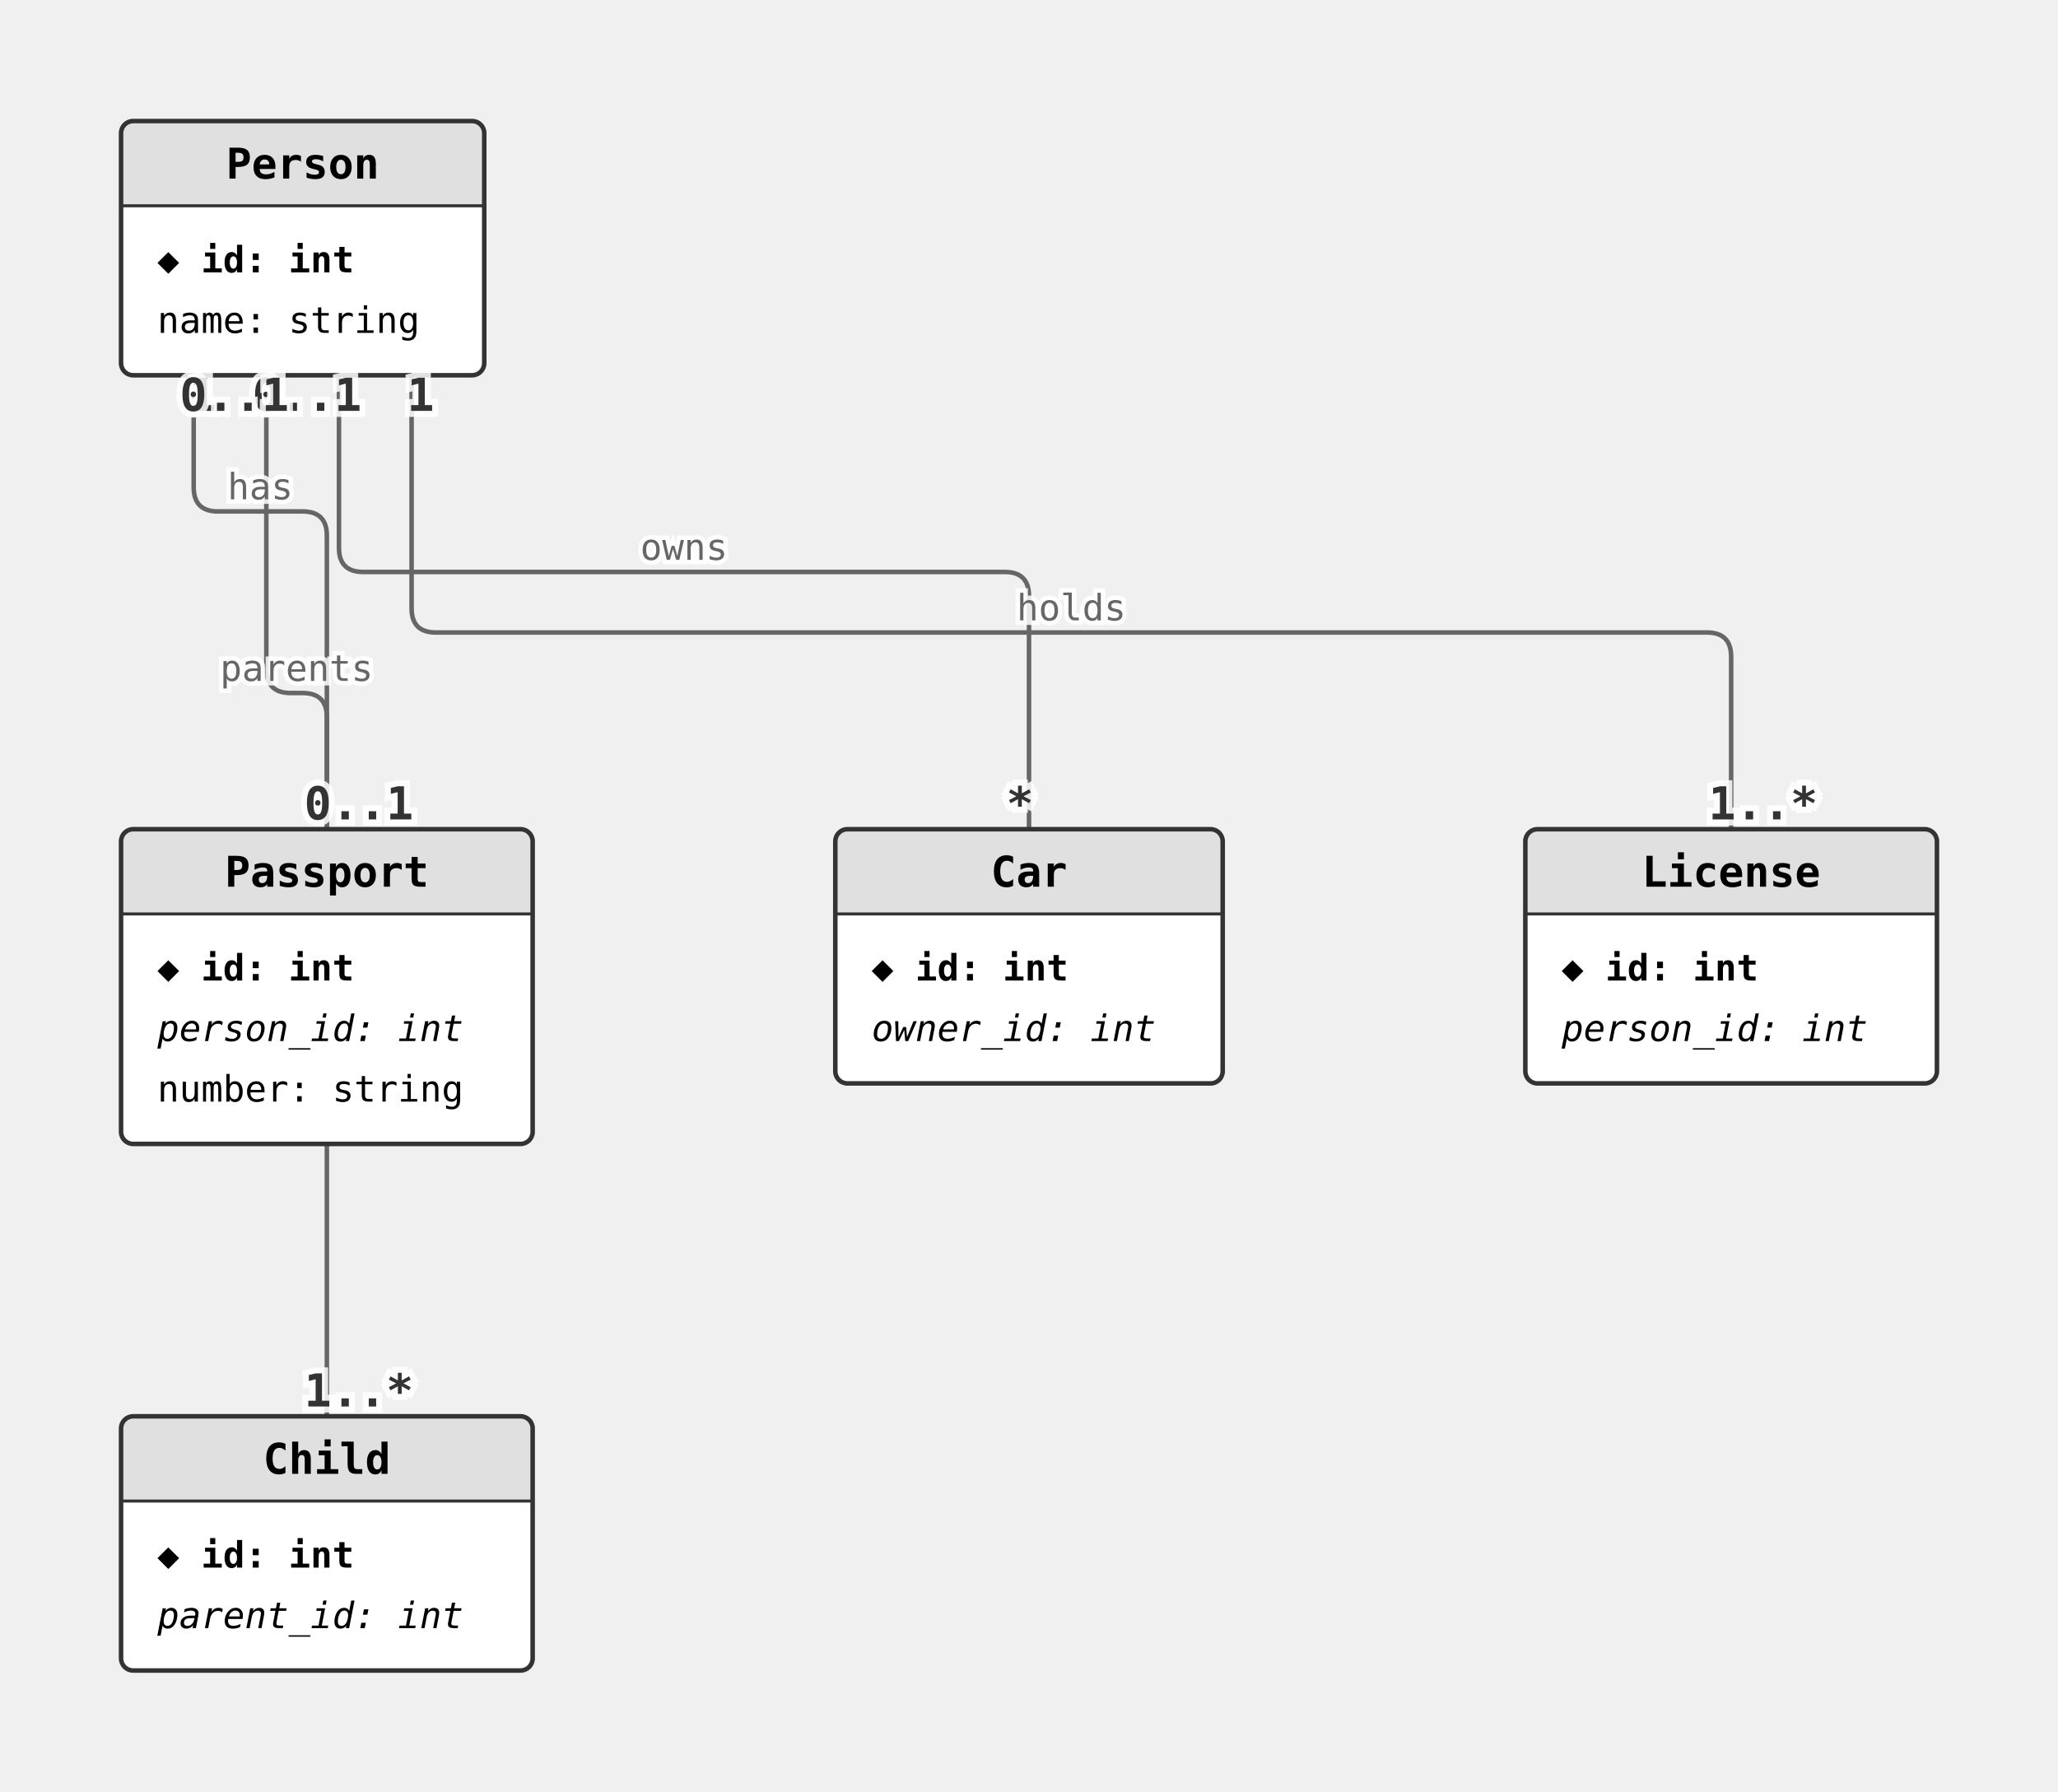
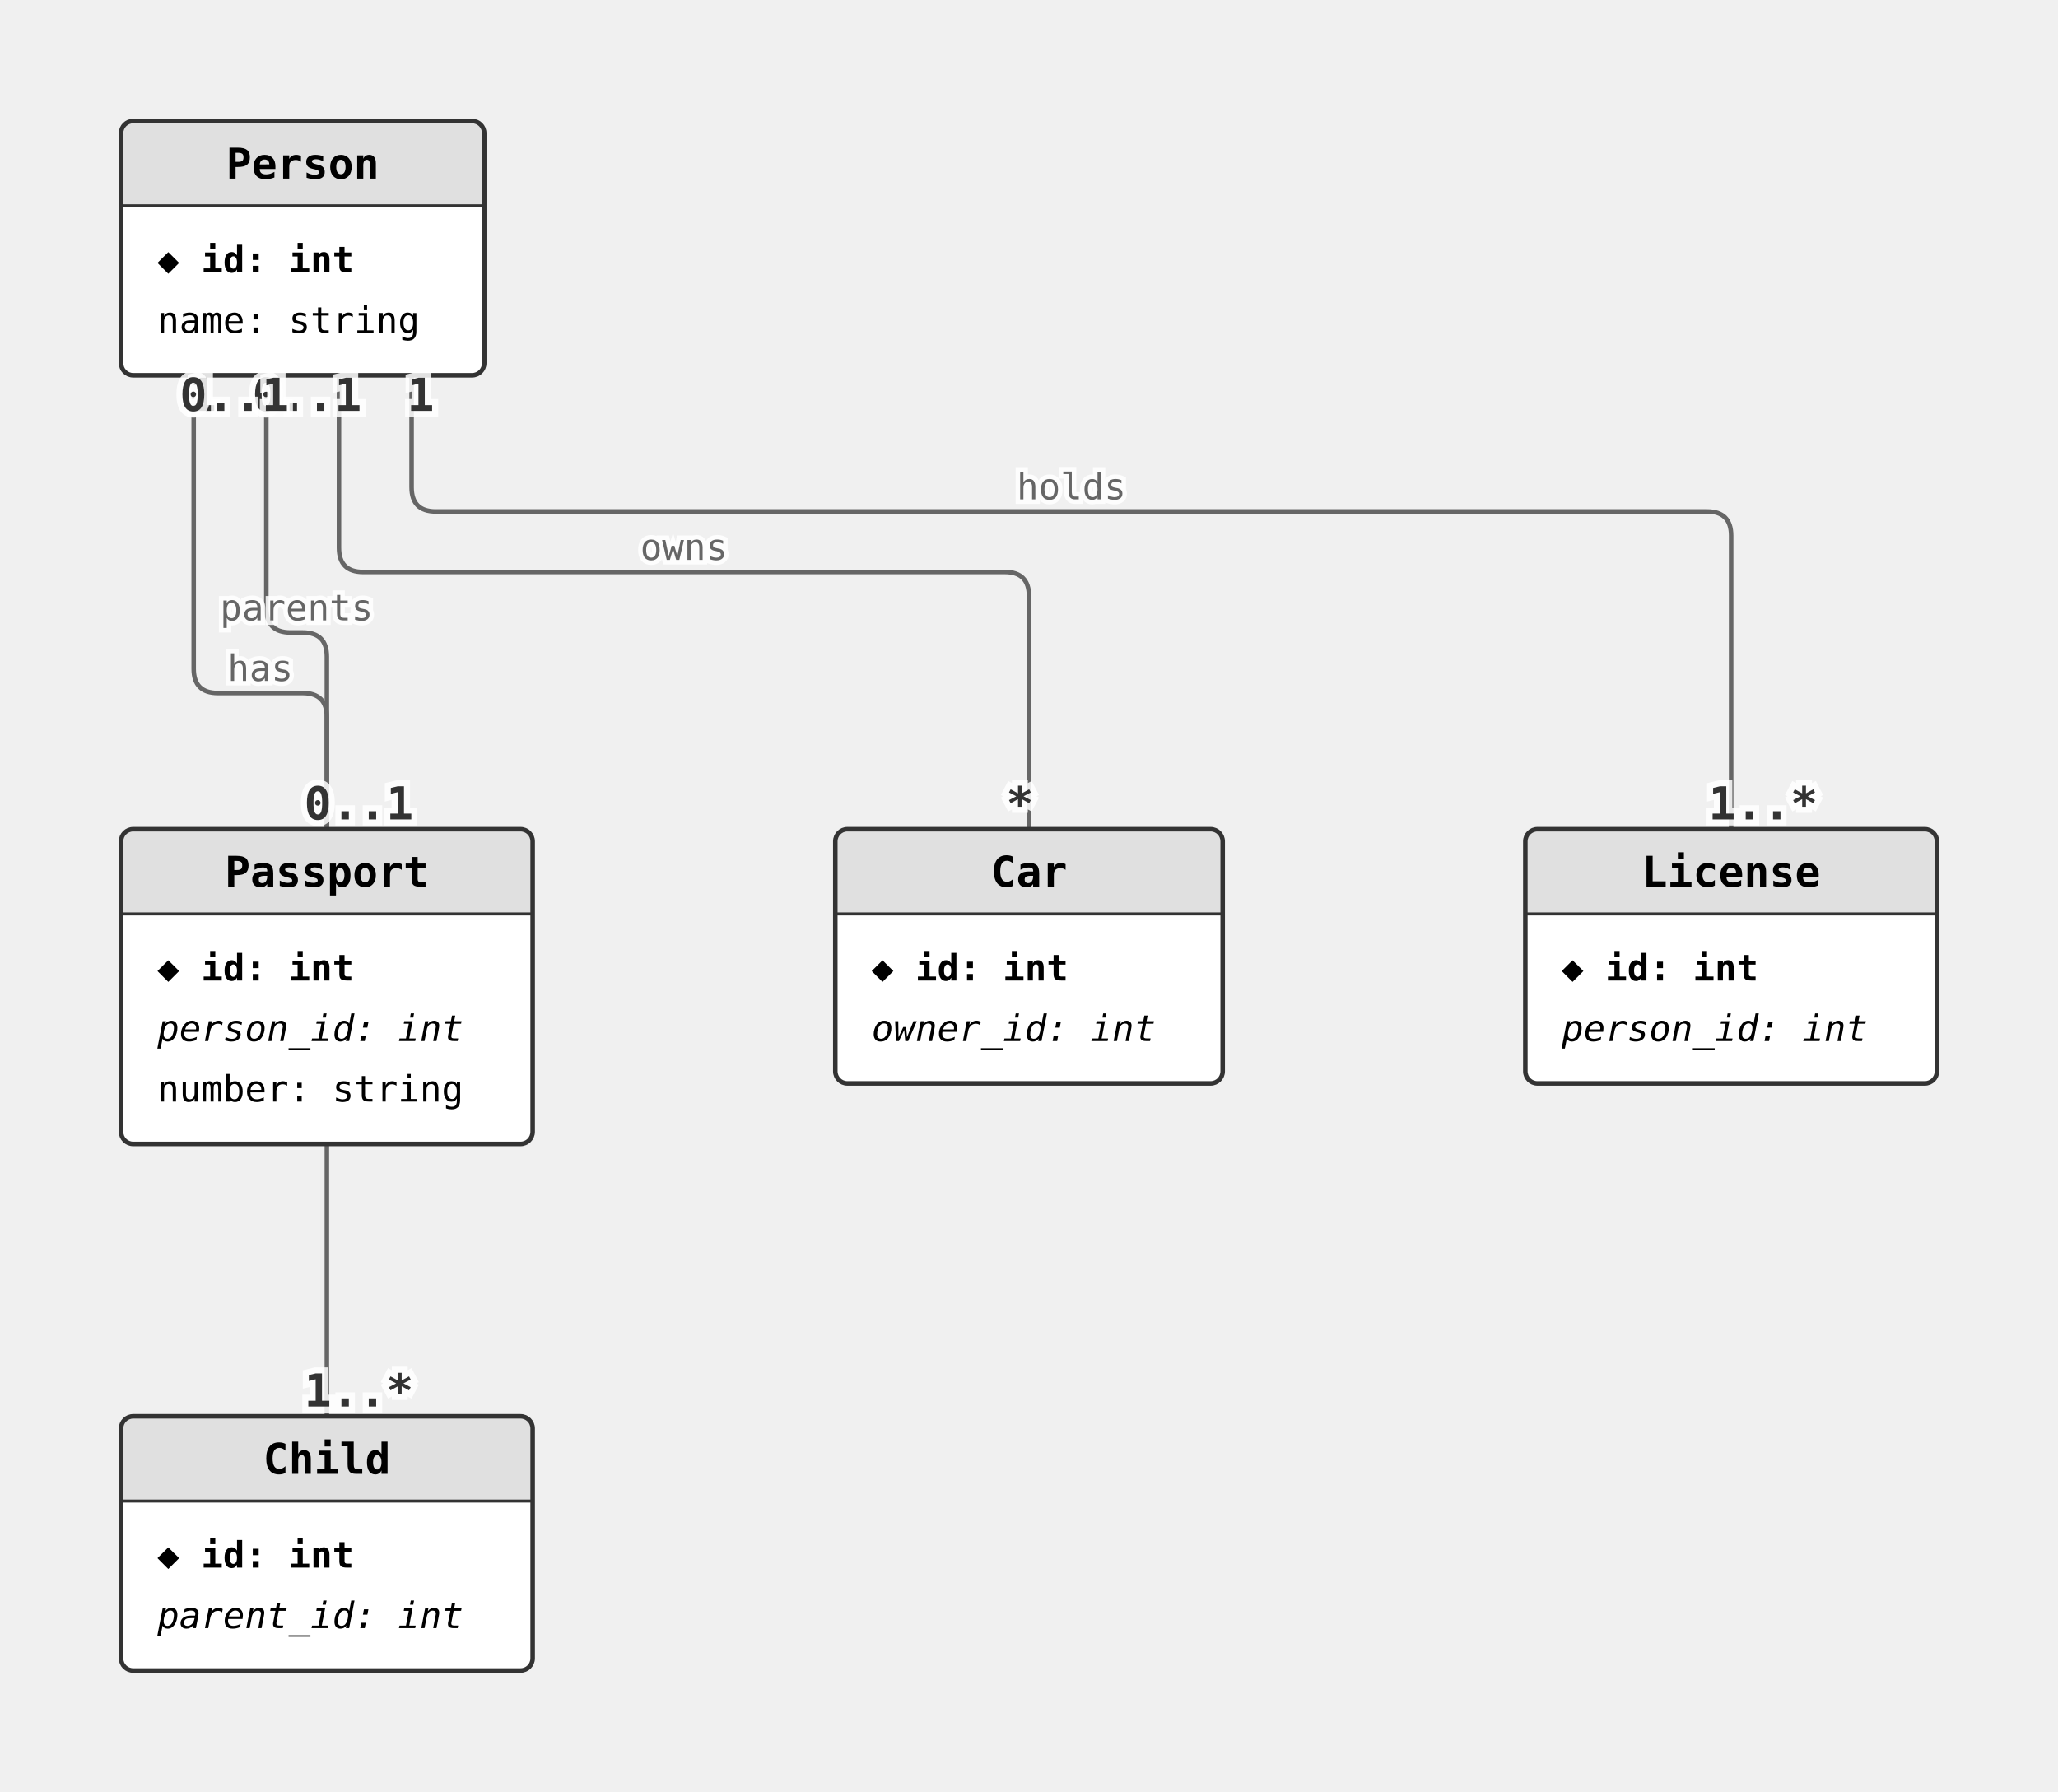
<svg xmlns="http://www.w3.org/2000/svg" width="680" height="592" viewBox="0 0 680 592">
  <style>
  .entity-bg { fill: #fff; }
  .entity-header { fill: #e0e0e0; }
  .entity-border { fill: none; stroke: #333; stroke-width: 1.5; }
  .entity-name { font-family: monospace; font-size: 14px; font-weight: bold; }
  .column-text { font-family: monospace; font-size: 12px; }
  .pk { font-weight: bold; }
  .fk { font-style: italic; }
  .edge { stroke: #666; stroke-width: 1.5; fill: none; }
  .edge-label { font-family: monospace; font-size: 12px; fill: #666; paint-order: stroke; stroke: rgba(255,255,255,0.85); stroke-width: 3px; }
  .cardinality { font-family: monospace; font-size: 15px; font-weight: bold; fill: #333; paint-order: stroke; stroke: rgba(255,255,255,0.85); stroke-width: 4px; }
</style>
-   <path class="edge" d="M 64 124 L 64 161 Q 64 169 72 169 L 100 169 Q 108 169 108 177 L 108 274" />
+   <path class="edge" d="M 64 124 L 64 221 Q 64 229 72 229 L 100 229 Q 108 229 108 237 L 108 274" />
  <path class="edge" d="M 112 124 L 112 181 Q 112 189 120 189 L 332 189 Q 340 189 340 197 L 340 274" />
-   <path class="edge" d="M 136 124 L 136 201 Q 136 209 144 209 L 564 209 Q 572 209 572 217 L 572 274" />
-   <path class="edge" d="M 88 124 L 88 221 Q 88 229 96 229 L 100 229 Q 108 229 108 237 L 108 468" />
+   <path class="edge" d="M 136 124 L 136 161 Q 136 169 144 169 L 564 169 Q 572 169 572 177 L 572 274" />
+   <path class="edge" d="M 88 124 L 88 201 Q 88 209 96 209 L 100 209 Q 108 209 108 217 L 108 468" />
  <rect class="entity-bg" x="40" y="40" width="120" height="84" rx="4" />
  <rect class="entity-header" x="40" y="40" width="120" height="28" rx="4" />
  <rect class="entity-header" x="40" y="64" width="120" height="4" />
  <text class="entity-name" x="100" y="59" text-anchor="middle">Person</text>
  <line x1="40" y1="68" x2="160" y2="68" stroke="#333" stroke-width="1" />
  <text class="column-text pk" x="52" y="90">◆ id: int</text>
  <text class="column-text" x="52" y="110">  name: string</text>
  <rect class="entity-border" x="40" y="40" width="120" height="84" rx="4" />
  <rect class="entity-bg" x="40" y="274" width="136" height="104" rx="4" />
  <rect class="entity-header" x="40" y="274" width="136" height="28" rx="4" />
  <rect class="entity-header" x="40" y="298" width="136" height="4" />
  <text class="entity-name" x="108" y="293" text-anchor="middle">Passport</text>
  <line x1="40" y1="302" x2="176" y2="302" stroke="#333" stroke-width="1" />
  <text class="column-text pk" x="52" y="324">◆ id: int</text>
  <text class="column-text fk" x="52" y="344">  person_id: int</text>
  <text class="column-text" x="52" y="364">  number: string</text>
  <rect class="entity-border" x="40" y="274" width="136" height="104" rx="4" />
  <rect class="entity-bg" x="276" y="274" width="128" height="84" rx="4" />
  <rect class="entity-header" x="276" y="274" width="128" height="28" rx="4" />
  <rect class="entity-header" x="276" y="298" width="128" height="4" />
  <text class="entity-name" x="340" y="293" text-anchor="middle">Car</text>
  <line x1="276" y1="302" x2="404" y2="302" stroke="#333" stroke-width="1" />
  <text class="column-text pk" x="288" y="324">◆ id: int</text>
  <text class="column-text fk" x="288" y="344">  owner_id: int</text>
  <rect class="entity-border" x="276" y="274" width="128" height="84" rx="4" />
  <rect class="entity-bg" x="504" y="274" width="136" height="84" rx="4" />
  <rect class="entity-header" x="504" y="274" width="136" height="28" rx="4" />
  <rect class="entity-header" x="504" y="298" width="136" height="4" />
  <text class="entity-name" x="572" y="293" text-anchor="middle">License</text>
  <line x1="504" y1="302" x2="640" y2="302" stroke="#333" stroke-width="1" />
  <text class="column-text pk" x="516" y="324">◆ id: int</text>
  <text class="column-text fk" x="516" y="344">  person_id: int</text>
  <rect class="entity-border" x="504" y="274" width="136" height="84" rx="4" />
  <rect class="entity-bg" x="40" y="468" width="136" height="84" rx="4" />
  <rect class="entity-header" x="40" y="468" width="136" height="28" rx="4" />
  <rect class="entity-header" x="40" y="492" width="136" height="4" />
  <text class="entity-name" x="108" y="487" text-anchor="middle">Child</text>
  <line x1="40" y1="496" x2="176" y2="496" stroke="#333" stroke-width="1" />
  <text class="column-text pk" x="52" y="518">◆ id: int</text>
  <text class="column-text fk" x="52" y="538">  parent_id: int</text>
  <rect class="entity-border" x="40" y="468" width="136" height="84" rx="4" />
  <text class="cardinality" x="71.5" y="131.5" text-anchor="end" dominant-baseline="middle">1</text>
  <text class="cardinality" x="100.5" y="266.5" text-anchor="start" dominant-baseline="middle">0..1</text>
-   <text class="edge-label" x="86" y="165" text-anchor="middle" dominant-baseline="alphabetic">has</text>
+   <text class="edge-label" x="86" y="225" text-anchor="middle" dominant-baseline="alphabetic">has</text>
  <text class="cardinality" x="119.5" y="131.5" text-anchor="end" dominant-baseline="middle">0..1</text>
  <text class="cardinality" x="332.5" y="266.5" text-anchor="start" dominant-baseline="middle">*</text>
  <text class="edge-label" x="226" y="185" text-anchor="middle" dominant-baseline="alphabetic">owns</text>
  <text class="cardinality" x="143.5" y="131.5" text-anchor="end" dominant-baseline="middle">1</text>
  <text class="cardinality" x="564.5" y="266.5" text-anchor="start" dominant-baseline="middle">1..*</text>
-   <text class="edge-label" x="354" y="205" text-anchor="middle" dominant-baseline="alphabetic">holds</text>
+   <text class="edge-label" x="354" y="165" text-anchor="middle" dominant-baseline="alphabetic">holds</text>
  <text class="cardinality" x="95.5" y="131.5" text-anchor="end" dominant-baseline="middle">0..1</text>
  <text class="cardinality" x="100.5" y="460.5" text-anchor="start" dominant-baseline="middle">1..*</text>
-   <text class="edge-label" x="98" y="225" text-anchor="middle" dominant-baseline="alphabetic">parents</text>
+   <text class="edge-label" x="98" y="205" text-anchor="middle" dominant-baseline="alphabetic">parents</text>
</svg>
